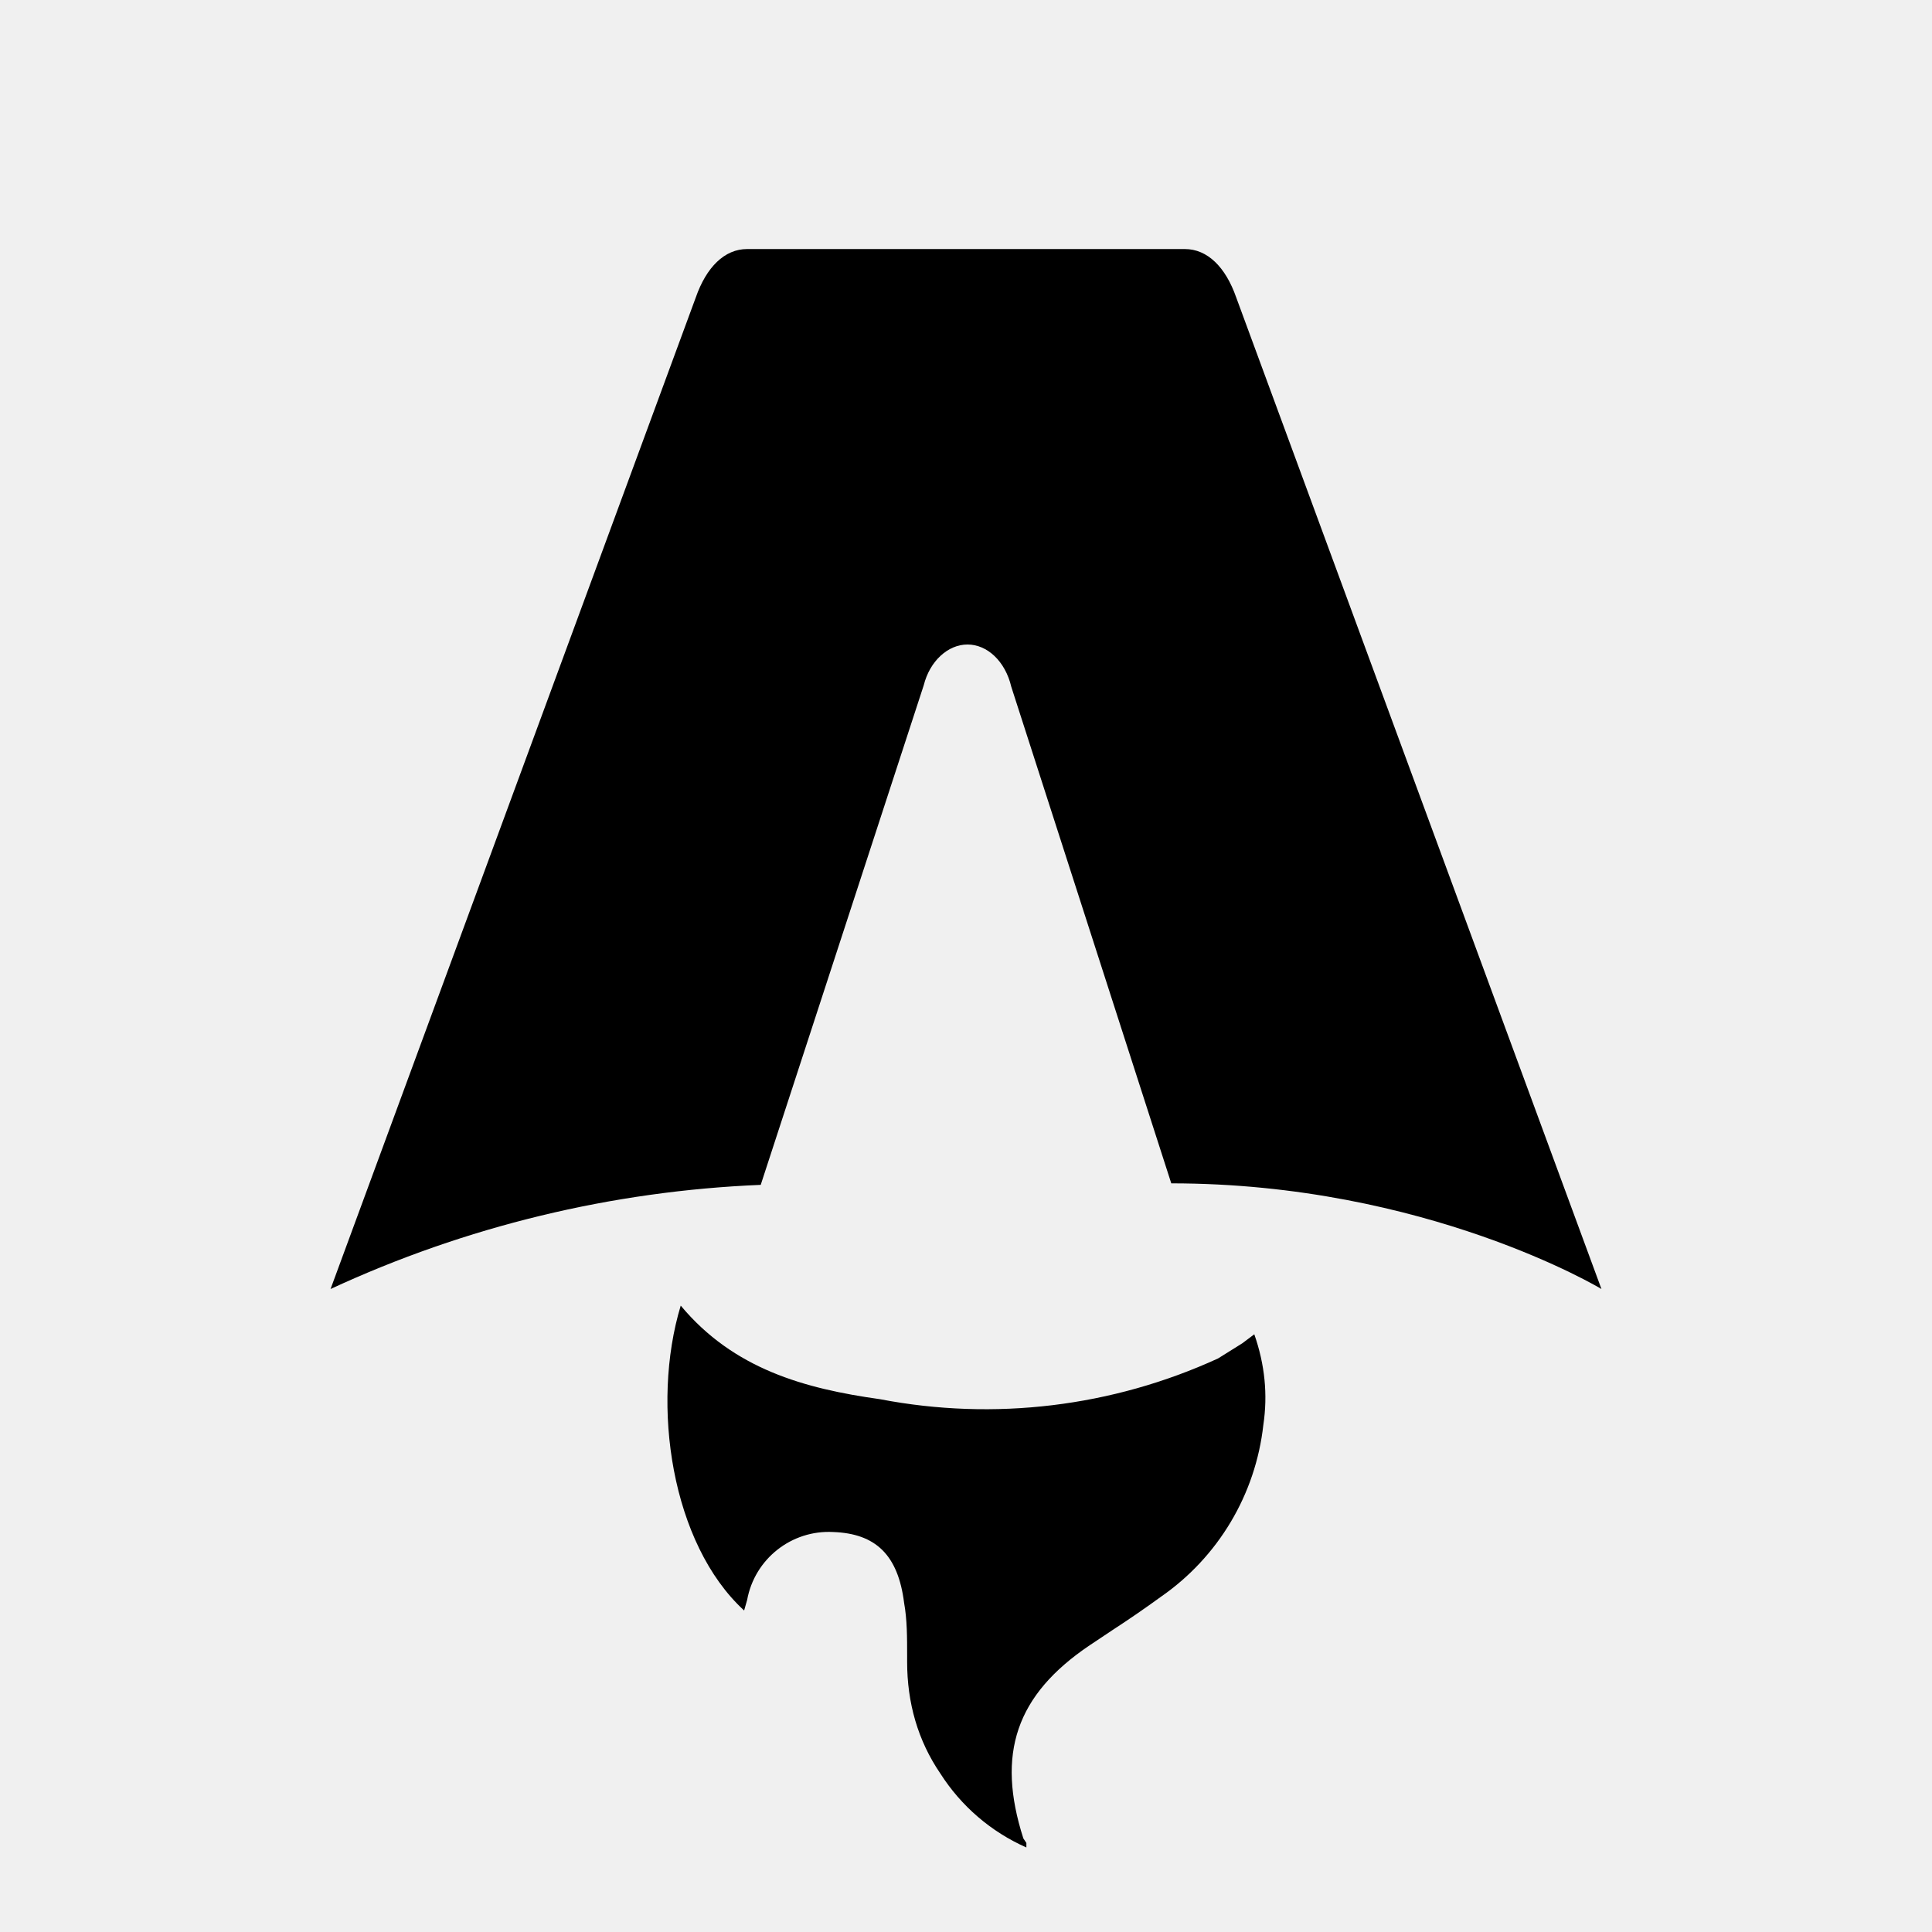
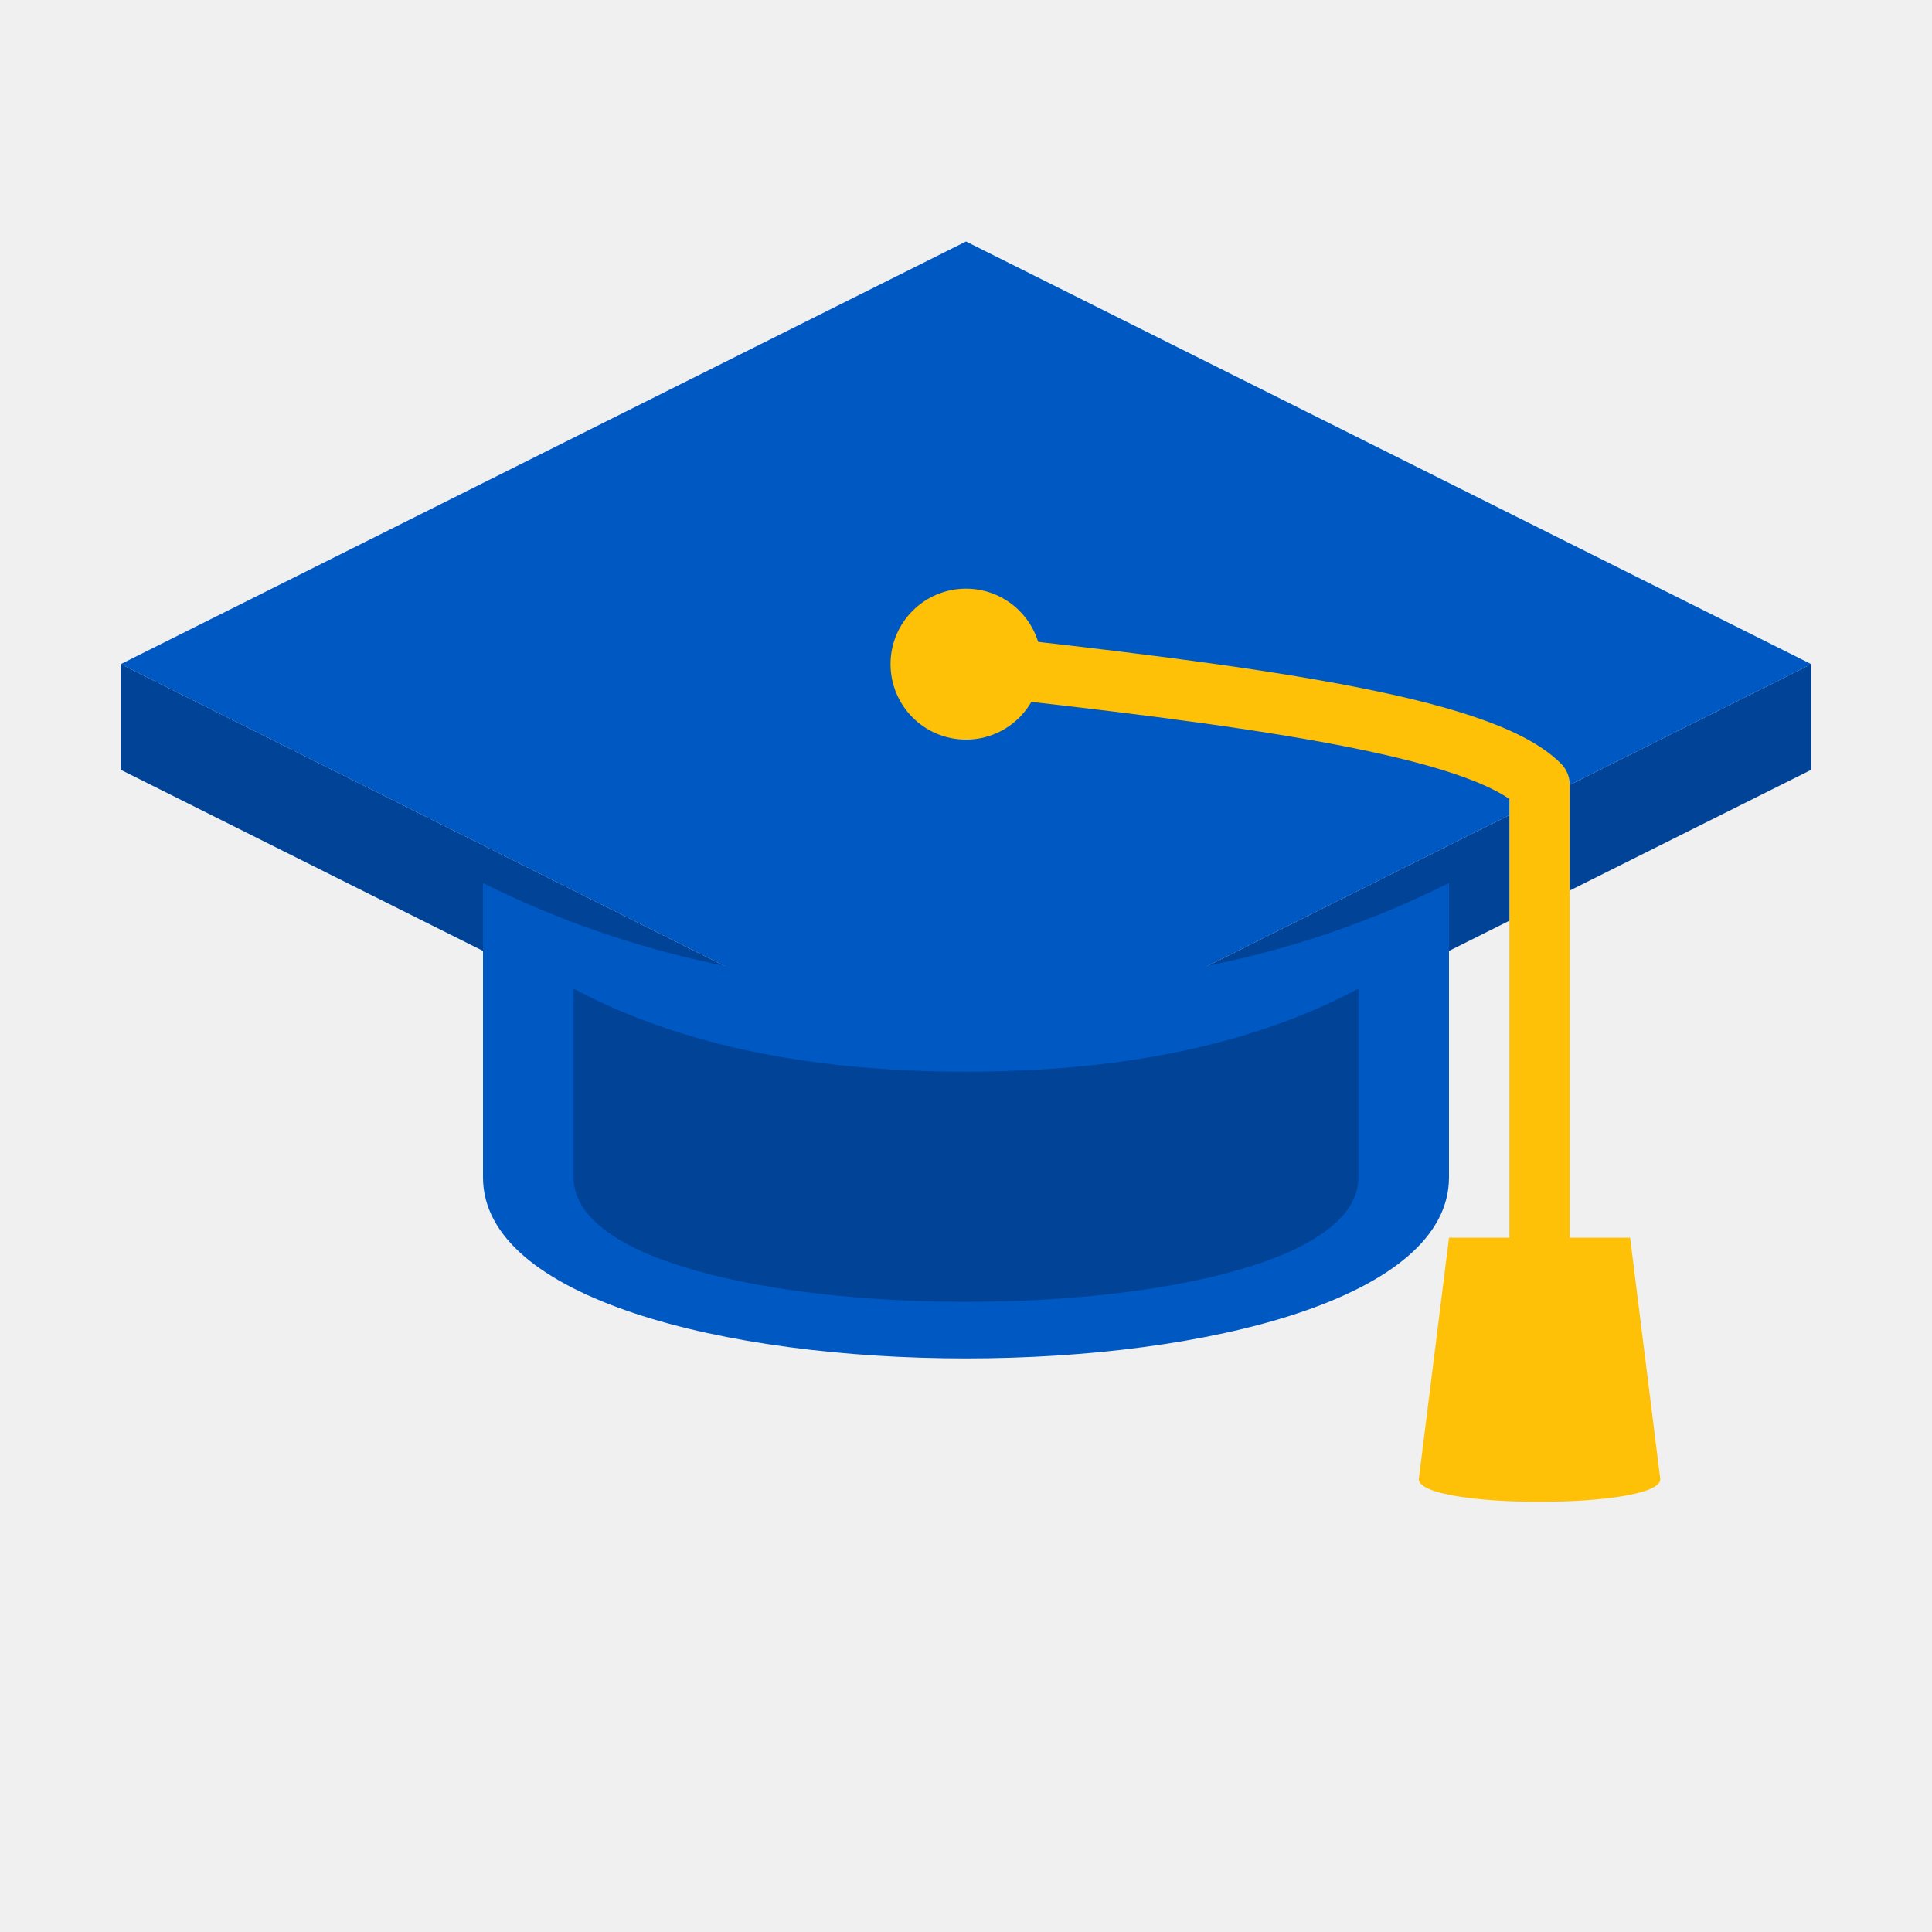
- <svg xmlns="http://www.w3.org/2000/svg" fill="none" viewBox="0 0 128 128">
-   <path d="M50.4 78.5a75.1 75.1 0 0 0-28.5 6.9l24.2-65.7c.7-2 1.9-3.2 3.4-3.2h29c1.5 0 2.7 1.2 3.4 3.2l24.2 65.7s-11.6-7-28.5-7L67 45.5c-.4-1.7-1.6-2.8-2.9-2.8-1.3 0-2.5 1.1-2.9 2.7L50.4 78.5Zm-1.1 28.2Zm-4.2-20.2c-2 6.6-.6 15.8 4.2 20.2a17.5 17.5 0 0 1 .2-.7 5.5 5.5 0 0 1 5.7-4.5c2.8.1 4.3 1.5 4.7 4.7.2 1.1.2 2.3.2 3.5v.4c0 2.7.7 5.2 2.2 7.4a13 13 0 0 0 5.7 4.9v-.3l-.2-.3c-1.8-5.6-.5-9.5 4.4-12.8l1.5-1a73 73 0 0 0 3.2-2.2 16 16 0 0 0 6.8-11.4c.3-2 .1-4-.6-6l-.8.6-1.6 1a37 37 0 0 1-22.4 2.7c-5-.7-9.7-2-13.2-6.2Z" />
-   <style>
-         path { fill: #000; }
-         @media (prefers-color-scheme: dark) {
-             path { fill: #FFF; }
-         }
-     </style>
+ <svg xmlns="http://www.w3.org/2000/svg" viewBox="0 0 128 128" fill="none">
+   <path d="M64 16L120 44L64 72L8 44L64 16Z" fill="#0058C3" />
+   <path d="M8 44L64 72L120 44V51L64 79L8 51V44Z" fill="#004397" />
+   <path d="M32 58.5V78C32 94 96 94 96 78V58.5C86 63.5 75.5 65.5 64 65.5C52.5 65.5 42 63.5 32 58.5Z" fill="#0058C3" />
+   <path d="M38 65.5C45.5 69.5 54.5 71 64 71C73.5 71 82.5 69.5 90 65.5V78C90 89 38 89 38 78V65.5Z" fill="#004397" />
+   <circle cx="64" cy="44" r="5" fill="#FFC107" />
+   <path d="M64 44C82 46 98 48 102 52V82" stroke="#FFC107" stroke-width="4" stroke-linecap="round" stroke-linejoin="round" />
+   <path d="M96 82H108L110 98C110 100 94 100 94 98L96 82Z" fill="#FFC107" />
</svg>
